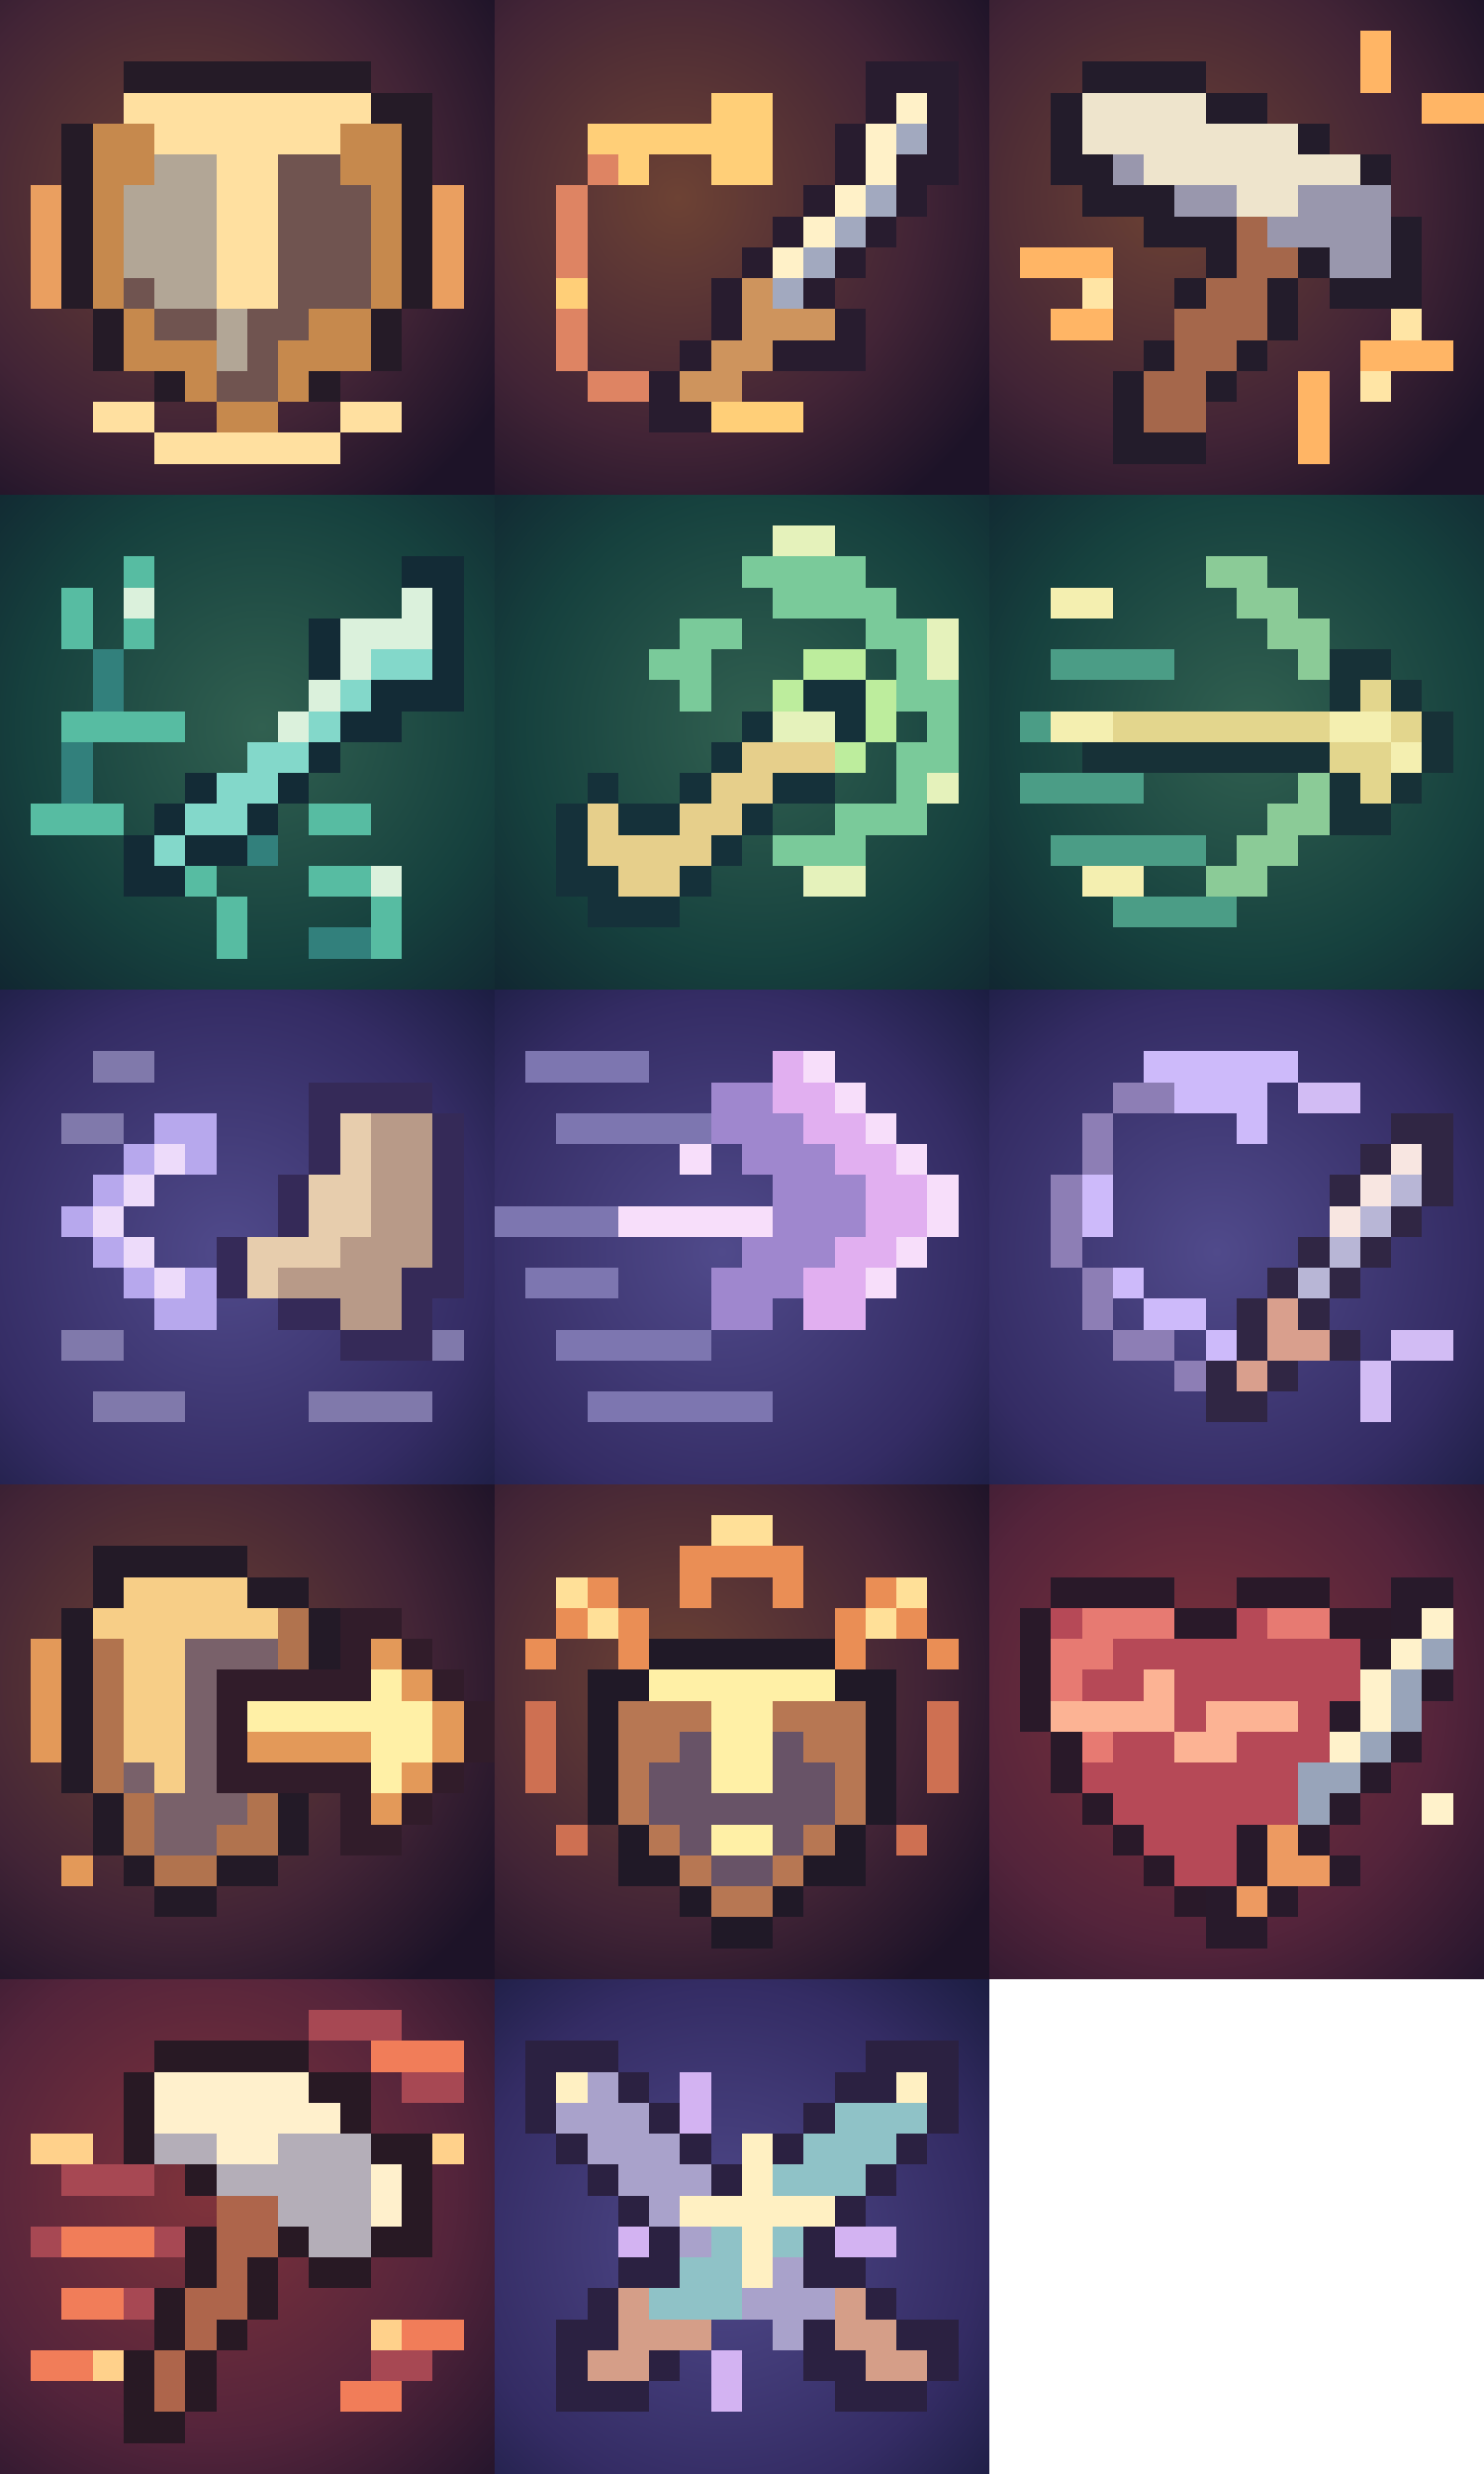
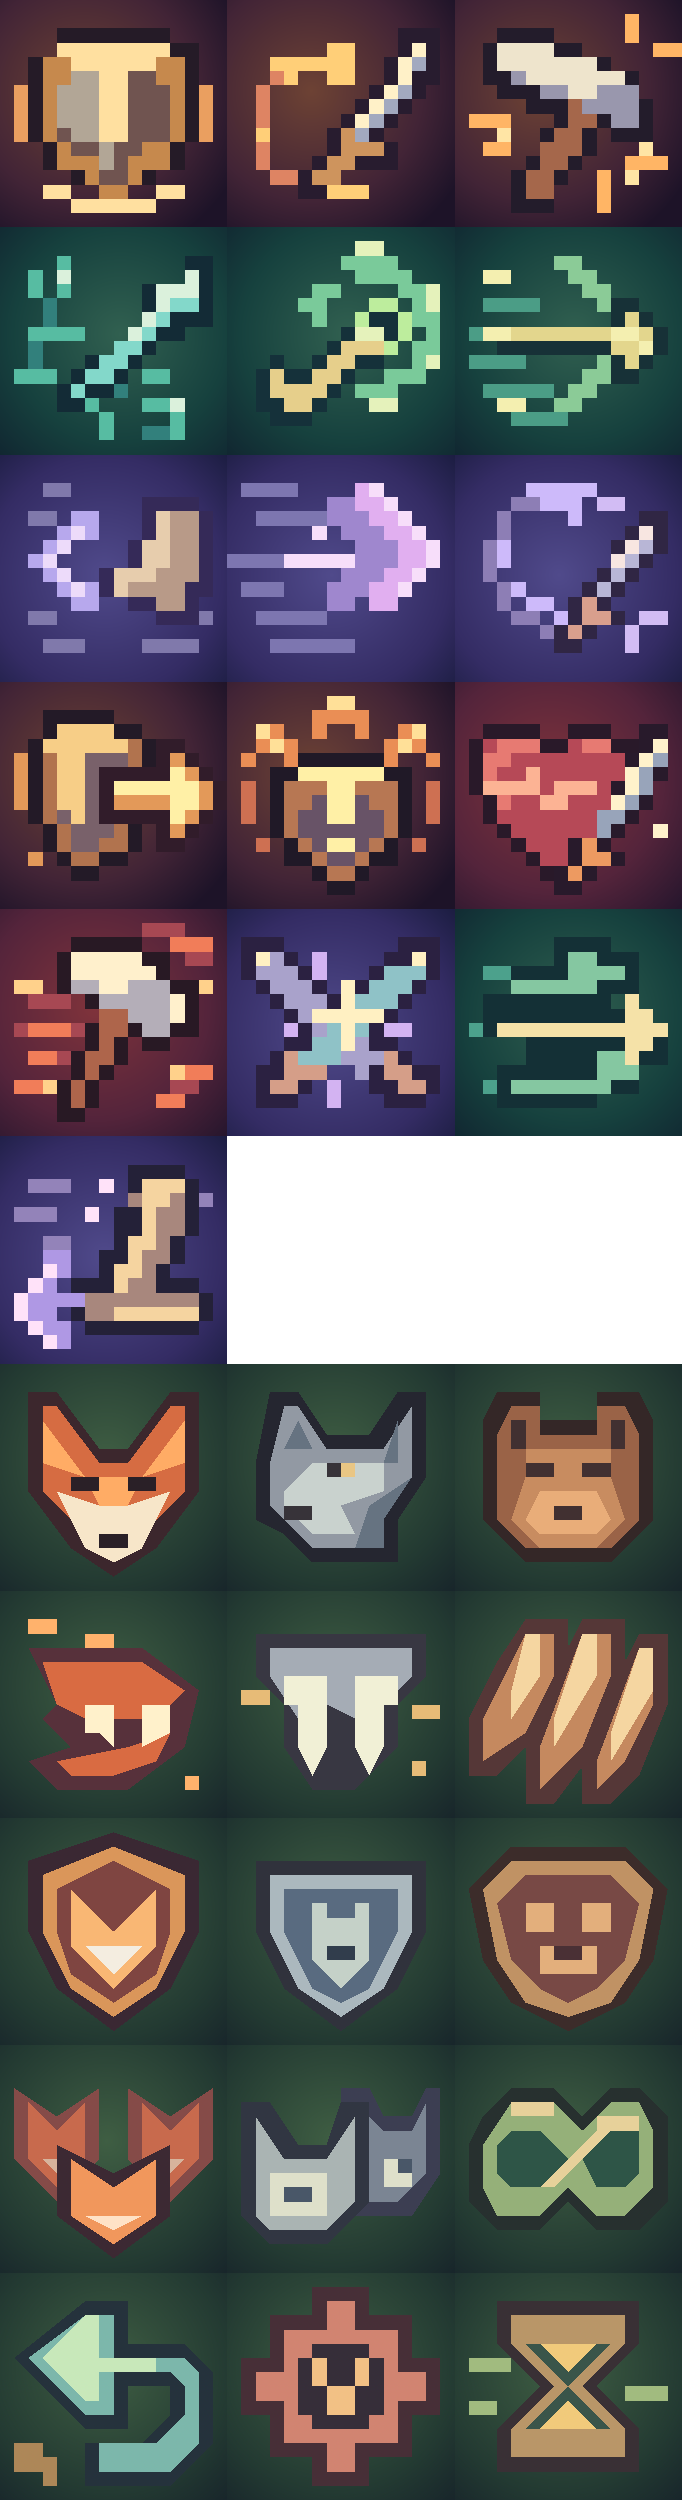
- <svg xmlns="http://www.w3.org/2000/svg" width="48" height="80" viewBox="0 0 48 80" shape-rendering="crispEdges">
+ <svg xmlns="http://www.w3.org/2000/svg" width="48" height="176" viewBox="0 0 48 176" shape-rendering="crispEdges">
  <defs>
    <radialGradient id="guard" cx="37%" cy="40%" r="76%">
      <stop stop-color="#6d4234" />
      <stop offset=".64" stop-color="#422436" />
      <stop offset="1" stop-color="#1d1328" />
    </radialGradient>
    <radialGradient id="bow" cx="53%" cy="47%" r="79%">
      <stop stop-color="#316050" />
      <stop offset=".60" stop-color="#16413e" />
      <stop offset="1" stop-color="#10232f" />
    </radialGradient>
    <radialGradient id="footwork" cx="46%" cy="53%" r="80%">
      <stop stop-color="#504a8b" />
      <stop offset=".65" stop-color="#342c64" />
      <stop offset="1" stop-color="#171a3b" />
    </radialGradient>
    <radialGradient id="rage" cx="42%" cy="43%" r="80%">
      <stop stop-color="#80333b" />
      <stop offset=".62" stop-color="#54243b" />
      <stop offset="1" stop-color="#27162d" />
+     </radialGradient>
+     <radialGradient id="companion" cx="47%" cy="42%" r="80%">
+       <stop stop-color="#3f5e43" />
+       <stop offset=".68" stop-color="#233a32" />
+       <stop offset="1" stop-color="#17242a" />
    </radialGradient>
  </defs>
  <g id="shield_brace">
    <rect width="16" height="16" fill="url(#guard)" />
    <path fill="#251b27" d="M4 2h8v1h2v7h-1v2h-2v1H9v2H7v-2H5v-1H3v-2H2V4h2z" />
    <path fill="#c6894d" d="M4 3h8v1h1v6h-1v2h-2v1H9v1H7v-1H6v-1H4v-2H3V4h1z" />
    <path fill="#705450" d="M5 5h6v1h1v4h-2v1H9v2H7v-2H5v-1H4V6h1z" />
    <path fill="#b2a696" d="M5 5h3v7H7v-2H5V9H4V6h1z" />
    <path fill="#ffe0a0" d="M4 3h8v1h-1v1H9v3H7V5H5V4H4zM7 8h2v2H7zM5 14h6v1H5zM3 13h2v1H3zM11 13h2v1h-2z" />
    <path fill="#ea9f60" d="M1 6h1v4H1zM14 6h1v4h-1z" />
  </g>
  <g id="counterattack" transform="translate(16 0)">
    <rect width="16" height="16" fill="url(#guard)" />
    <path fill="#de8463" d="M3 4h2v1H4v1H3v3H2V6h1zM2 10h1v2H2zM3 12h3v1H3zM5 13h4v1H5z" />
    <path fill="#ffcf78" d="M3 4h4v1H5v1H4V5H3zM7 3h2v3H7zM2 9h1v1H2zM6 13h4v1H6z" />
    <path fill="#281c2f" d="M12 2h3v4h-1v1h-1v1h-1v1h-1v1h1v2H9v-1H8v2H7v1H5v-2h1v-1h1V9h1V8h1V7h1V6h1V4h1z" />
    <path fill="#a2a9bf" d="M13 3h1v2h-1v2h-1v1h-1v1h-1v1H9V8h1V7h1V6h1V4h1z" />
    <path fill="#fff1c8" d="M13 3h1v1h-1v2h-1v1h-1v1h-1v1H9V8h1V7h1V6h1V4h1z" />
    <path fill="#ce945d" d="M8 9h1v1h2v1H9v1H8v1H6v-1h1v-1h1z" />
  </g>
  <g id="heavy_strike" transform="translate(32 0)">
    <rect width="16" height="16" fill="url(#guard)" />
    <path fill="#231c2b" d="M3 2h4v1h2v1h2v1h2v2h1v3h-3V9h-1v2H9v1H8v1H7v2H4v-3h1v-1h1V9h1V8H5V7H3V6H2V3h1z" />
    <path fill="#a5674b" d="M8 7h2v2H9v2H8v1H7v2H5v-2h1v-2h1V9h1z" />
    <path fill="#9997ad" d="M3 3h4v1h2v1h2v1h2v3h-2V8H9V7H6V6H4V5H3z" />
    <path fill="#eee4cc" d="M3 3h4v1h3v1h2v1h-2v1H8V6H5V5H3z" />
    <path fill="#ffb565" d="M12 1h1v2h-1zM14 3h2v1h-2zM1 8h3v1H1zM2 10h2v1H2zM10 12h1v3h-1zM12 11h3v1h-3z" />
    <path fill="#ffe5a5" d="M3 9h1v1H3zM12 12h1v1h-1zM13 10h1v1h-1z" />
  </g>
  <g id="slowing_shot" transform="translate(0 16)">
    <rect width="16" height="16" fill="url(#bow)" />
    <path fill="#57bca2" d="M2 3h1v2H2zM4 2h1v3H4zM2 7h4v1H2zM1 10h3v1H1zM4 12h3v1H4zM7 13h1v2H7zM10 10h2v1h-2zM10 12h3v1h-3zM12 13h1v2h-1z" />
    <path fill="#32807c" d="M3 5h1v2H3zM2 8h1v2H2zM7 11h2v1H7zM10 14h2v1h-2z" />
    <path fill="#132b36" d="M13 2h2v5h-2v1h-2v1h-1v1H9v1H8v1H6v1H4v-2h1v-1h1V9h2V8h1V7h1V4h3z" />
    <path fill="#83d8ca" d="M13 3h1v3h-2v1h-1v1h-1v1H9v1H8v1H6v1H5v-1h1v-1h1V9h1V8h1V7h1V6h1V5h2z" />
    <path fill="#dbf1dc" d="M11 4h2V3h1v2h-2v1h-1v1h-1v1H9V7h1V6h1zM4 3h1v1H4zM12 12h1v1h-1z" />
  </g>
  <g id="marking_shot" transform="translate(16 16)">
    <rect width="16" height="16" fill="url(#bow)" />
    <path fill="#7aca9a" d="M9 2h3v1h1v1h1v2h1v3h-1v2h-2v1H9v-1h2v-1h2V8h1V7h-1V5h-1V4H9V3H8V2zM6 4h2v1H7v2H6V6H5V5h1z" />
    <path fill="#bded9d" d="M10 5h2v1h1v2h-1v1h-2V8H9V6h1z" />
    <path fill="#15313a" d="M10 6h2v2h-2zM10 8h1v2H9v1H8v1H7v1H6v1H3v-1H2v-3h1V9h1v1h2V9h1V8h1V7h2z" />
    <path fill="#e6cf8b" d="M10 7h1v2H9v1H8v1H7v1H6v1H4v-1H3v-2h1v1h2v-1h1V9h1V8h2z" />
    <path fill="#e5f2bb" d="M9 7h2v1H9zM9 1h2v1H9zM14 4h1v2h-1zM14 9h1v1h-1zM10 12h2v1h-2z" />
  </g>
  <g id="quick_shot" transform="translate(32 16)">
    <rect width="16" height="16" fill="url(#bow)" />
    <path fill="#4b9d86" d="M2 5h4v1H2zM1 7h5v1H1zM1 9h4v1H1zM2 11h5v1H2zM4 13h4v1H4z" />
    <path fill="#8bcb97" d="M7 2h2v1H7zM8 3h2v1H8zM9 4h2v1H9zM10 5h2v1h-2zM10 9h2v1h-2zM9 10h2v1H9zM8 11h2v1H8zM7 12h2v1H7z" />
    <path fill="#173137" d="M11 5h2v1h1v1h1v2h-1v1h-1v1h-2V9H3V7h8z" />
    <path fill="#e3d68d" d="M12 6h1v1h1v2h-1v1h-1V9h-1V8H4V7h8z" />
    <path fill="#f4efb0" d="M11 7h2v1h1v1h-1V8h-2zM2 7h2v1H2zM2 3h2v1H2zM3 12h2v1H3z" />
  </g>
  <g id="disengage" transform="translate(0 32)">
    <rect width="16" height="16" fill="url(#footwork)" />
    <path fill="#8079ab" d="M3 2h2v1H3zM2 4h2v1H2zM2 11h2v1H2zM3 13h3v1H3zM11 11h4v1h-4zM10 13h4v1h-4z" />
    <path fill="#b7a8ed" d="M5 4h2v2H5v1H4v1h1v1h2v2H5v-1H4V9H3V8H2V7h1V6h1V5h1z" />
    <path fill="#352a58" d="M10 3h4v1h1v6h-1v2h-3v-1H9v-1H7V8h2V6h1z" />
    <path fill="#b89a88" d="M11 4h3v5h-1v2h-2v-1H9V9H8V8h3z" />
    <path fill="#e7cdad" d="M11 4h1v4h-1v1H9v1H8V8h2V6h1z" />
    <path fill="#eddbfa" d="M5 5h1v1H5v1H4v1H3V7h1V6h1zM4 8h1v1H4zM5 9h1v1H5z" />
  </g>
  <g id="dash" transform="translate(16 32)">
    <rect width="16" height="16" fill="url(#footwork)" />
    <path fill="#7d76b0" d="M1 2h4v1H1zM2 4h5v1H2zM0 7h4v1H0zM1 9h3v1H1zM2 11h5v1H2zM3 13h6v1H3z" />
    <path fill="#e1aff0" d="M9 2h2v1h1v1h1v1h1v1h1v2h-1v1h-1v1h-1v1h-2V9h1V8h1V6h-1V5h-1V4H9z" />
    <path fill="#9f87ce" d="M8 3h1v1h1v1h1v1h1v2h-1v1h-1v1H9v1H7V9h1V8h1V6H8V5H7V3z" />
    <path fill="#f7defa" d="M10 2h1v1h1v1h1v1h1v1h1v2h-1v1h-1v1h-1V9h1V8h1V6h-1V5h-1V4h-1V3h-1zM4 7h5v1H4zM6 5h1v1H6z" />
  </g>
  <g id="flank_strike" transform="translate(32 32)">
    <rect width="16" height="16" fill="url(#footwork)" />
    <path fill="#8d7eb5" d="M4 3h3v1H4zM3 4h1v2H3zM2 6h1v3H2zM3 9h1v2H3zM4 11h2v1H4zM6 12h2v1H6z" />
    <path fill="#cdbafa" d="M6 2h4v1H9v2H8V4H6V3H5V2zM3 6h1v2H3zM4 9h1v1H4zM5 10h2v1H5zM7 11h2v1H7z" />
    <path fill="#302644" d="M13 4h2v3h-1v1h-1v1h-1v1h-1v1h1v1h-2v1H9v1H7v-2h1v-2h1V9h1V8h1V6h1V5h1z" />
    <path fill="#b8b6d6" d="M13 5h1v2h-1v1h-1v1h-1v1h-1V9h1V8h1V6h1z" />
    <path fill="#f8e6e1" d="M13 5h1v1h-1v1h-1v1h-1V7h1V6h1z" />
    <path fill="#d99f8d" d="M9 10h1v1h1v1H9v1H8v-1h1z" />
    <path fill="#d2bcf4" d="M13 11h2v1h-2zM12 12h1v2h-1zM10 3h2v1h-2z" />
  </g>
  <g id="shield_shove" transform="translate(0 48)">
    <rect width="16" height="16" fill="url(#guard)" />
    <path fill="#231a27" d="M3 2h5v1h2v1h1v6h-1v2H9v1H7v1H5v-1H4v-1H3v-2H2V4h1z" />
    <path fill="#b1734e" d="M3 4h1V3h4v1h2v6H9v2H7v1H5v-1H4v-2H3z" />
    <path fill="#79616a" d="M4 5h5v4H8v2H7v1H5v-2H4z" />
    <path fill="#f7ce87" d="M4 3h4v1h1v1H6v5H5V9H4V5H3V4h1z" />
    <path fill="#311c2a" d="M11 4h2v1h1v1h1v1h1v2h-1v1h-1v1h-1v1h-2v-2H7V6h4z" />
    <path fill="#e39959" d="M12 5h1v1h1v1h1v2h-1v1h-1v1h-1V9H8V7h4zM2 12h1v1H2zM1 5h1v4H1z" />
    <path fill="#fff0a6" d="M12 6h1v1h1v2h-1v1h-1V8H8V7h4z" />
  </g>
  <g id="wide_shield_shove" transform="translate(16 48)">
    <rect width="16" height="16" fill="url(#guard)" />
    <path fill="#ea8e55" d="M2 3h2v1h1v2H4V5H2zM12 3h2v2h-2v1h-1V4h1zM7 1h2v1h1v2H9V3H7v1H6V2h1zM1 5h1v1H1zM14 5h1v1h-1z" />
    <path fill="#ffe098" d="M2 3h1v1H2zM13 3h1v1h-1zM7 1h2v1H7zM3 4h1v1H3zM12 4h1v1h-1z" />
    <path fill="#201927" d="M5 5h6v1h2v5h-1v2h-2v1H9v1H7v-1H6v-1H4v-2H3V6h2z" />
    <path fill="#b77753" d="M5 6h6v1h1v4h-1v1h-1v1H9v1H7v-1H6v-1H5v-1H4V7h1z" />
    <path fill="#685367" d="M6 8h4v1h1v2h-1v1H9v1H7v-1H6v-1H5V9h1z" />
    <path fill="#fff0a6" d="M5 6h6v1H9v3H7V7H5zM7 11h2v1H7z" />
    <path fill="#ce7052" d="M1 7h1v3H1zM14 7h1v3h-1zM2 11h1v1H2zM13 11h1v1h-1z" />
  </g>
  <g id="last_stand" transform="translate(32 48)">
    <rect width="16" height="16" fill="url(#rage)" />
    <path fill="#291929" d="M2 3h4v1h2V3h3v1h2v5h-1v2h-2v1H9v1H8v1H6v-1H5v-1H4v-1H3v-1H2V8H1V4h1z" />
    <path fill="#b64957" d="M2 4h4v1h2V4h3v1h1v4h-1v2H9v1H8v1H6v-1H5v-1H4v-1H3V8H2z" />
    <path fill="#e77a72" d="M3 4h3v1H4v1H3v2H2V5h1zM9 4h2v1H9zM3 8h1v1H3z" />
    <path fill="#fcb394" d="M2 7h3V6h1v2h1V7h3v1H8v1H6V8H2z" />
    <path fill="#281a2b" d="M13 3h2v4h-1v2h-1v1h-1v1h-1v1h1v1h-2v1H9v1H7v-2h1v-2h2V9h1V7h1V5h1z" />
    <path fill="#98a4ba" d="M14 4h1v2h-1v2h-1v1h-1v1h-1v1h-1V9h1V8h1V6h1V5h1z" />
    <path fill="#fff2cb" d="M14 4h1v1h-1v1h-1v2h-1v1h-1V8h1V6h1V5h1zM14 10h1v1h-1z" />
    <path fill="#ed9a61" d="M9 11h1v1h1v1H9v1H8v-1h1z" />
  </g>
  <g id="offensive_stance" transform="translate(0 64)">
    <rect width="16" height="16" fill="url(#rage)" />
    <path fill="#a74853" d="M2 6h3v1H2zM1 8h5v1H1zM2 10h5v1H2zM10 1h3v1h-3zM13 3h2v1h-2zM12 12h2v1h-2z" />
    <path fill="#f17d59" d="M2 8h3v1H2zM2 10h2v1H2zM1 12h3v1H1zM12 2h3v1h-3zM13 11h2v1h-2zM11 13h2v1h-2z" />
    <path fill="#281924" d="M5 2h5v1h2v2h2v4h-2v1h-2V9H9v2H8v1H7v2H6v1H4v-3h1v-2h1V8h1V7H6V6H4V3h1z" />
    <path fill="#ae654b" d="M7 7h2v2H8v2H7v1H6v2H5v-2h1v-2h1z" />
    <path fill="#b4aeb8" d="M5 3h5v1h1v1h1v1h1v2h-1v1h-2V8H9V7H7V6H5z" />
    <path fill="#fff0cc" d="M5 3h5v1h1v1H9v1H7V5H5zM12 6h1v2h-1z" />
    <path fill="#ffd18b" d="M1 5h2v1H1zM14 5h1v1h-1zM3 12h1v1H3zM12 11h1v1h-1z" />
  </g>
  <g id="duelist_parry" transform="translate(16 64)">
    <rect width="16" height="16" fill="url(#footwork)" />
    <path fill="#2b2141" d="M2 2h2v1h1v1h1v1h1v1h2V5h1V4h1V3h1V2h3v3h-1v1h-1v1h-1v1h-1v1h1v1h1v1h2v2h-1v1h-3v-1h-1v-1H9v-1H7v1H6v1H5v1H2v-3h1v-1h1V9h1V8H4V7H3V6H2V5H1V2z" />
    <path fill="#a9a2cb" d="M2 3h2v1h1v1h1v1h1v1h1v1h1v1h1v1h1v1h-1v1H9v-1H8v-1H7V9H6V8H5V7H4V6H3V5H2z" />
    <path fill="#8fc2c7" d="M13 3h1v2h-1v1h-1v1h-1v1h-1v1H9v1H8v1H7v1H5v-2h1V9h1V8h1V7h1V6h1V5h1V4h2z" />
    <path fill="#fff0c2" d="M8 5h1v2h2v1H9v2H8V8H6V7h2zM13 3h1v1h-1zM2 3h1v1H2z" />
    <path fill="#d59e88" d="M4 10h1v1h2v1H5v1H3v-1h1zM11 10h1v1h1v1h1v1h-2v-1h-1z" />
    <path fill="#d3b3f2" d="M6 3h1v2H6zM11 8h2v1h-2zM4 8h1v1H4zM7 12h1v2H7z" />
  </g>
+   <g id="triple_shot" transform="translate(32 64)">
+     <rect width="16" height="16" fill="url(#bow)" />
+     <path fill="#143036" d="M7 2h4v1h2v3h-2v1h3v1h1v3h-2v2h-3v1H3v-3h2v-2H2V6h2V4h3z" />
+     <path fill="#85c7a1" d="M8 3h2v1h2v1h-2v1H4V5h4zM10 10h2v1h1v1h-2v1H4v-1h6z" />
+     <path fill="#f5e2a8" d="M12 6h1v1h1v1h1v1h-1v1h-1v1h-1V9H3V8h9z" />
+     <path fill="#4ca18c" d="M2 4h2v1H2zM1 8h1v1H1zM2 12h1v1H2z" />
+   </g>
+   <g id="duelist_sidestep" transform="translate(0 80)">
+     <rect width="16" height="16" fill="url(#footwork)" />
+     <path fill="#9383b9" d="M2 3h3v1H2zM1 5h3v1H1zM3 7h2v1H3zM11 2h2v1h-2zM13 4h2v1h-2z" />
+     <path fill="#242138" d="M9 2h4v1h1v4h-1v2h-1v1h2v1h1v2h-1v1H6v-1H5v-3h2V8h1V5h1z" />
+     <path fill="#a8877d" d="M9 4h1V3h3v4h-1v2h-1v2h3v2H6v-2h2V9h1V7h1V5H9z" />
+     <path fill="#f5d4a0" d="M10 3h3v1h-1v1h-1v3h-1v2H9v1H8V9h1V7h1zM8 12h6v1H8z" />
+     <path fill="#af98e4" d="M3 8h2v2H4v1h2v1H4v1h1v2H3v-1H2v-1H1v-2h1v-1h1z" />
+     <path fill="#ffe2f9" d="M3 9h1v1H3v1H2v2H1v-2h1v-1h1zM2 13h1v1H2zM3 14h1v1H3zM6 5h1v1H6zM7 3h1v1H7z" />
+   </g>
+   <g id="beastmaster_fox" transform="translate(0 96)">
+     <rect width="16" height="16" fill="url(#companion)" />
+     <path fill="#3c272d" d="M2 2h2l3 4h2l3-4h2v7l-3 4-3 2-3-2-3-4z" />
+     <path fill="#d66c42" d="M3 3h1l3 4h2l3-4h1v6l-3 3H6L3 9z" />
+     <path fill="#ffac65" d="M3 4l3 4-3-1zm10 0v3l-3 1zM6 8h4l-1 2H7z" />
+     <path fill="#f7e6c9" d="M4 9l3 1h2l3-1-2 4-2 1-2-1z" />
+     <path fill="#2a2027" d="M5 8h2v1H5zm4 0h2v1H9zm-2 4h2v1H7z" />
+   </g>
+   <g id="beastmaster_wolf" transform="translate(16 96)">
+     <rect width="16" height="16" fill="url(#companion)" />
+     <path fill="#252630" d="M3 2h2l2 3h3l2-3h2v6l-2 3v3H6l-2-2-2-1V7z" />
+     <path fill="#9299a3" d="M4 3h1l2 3h4l2-3v5l-2 3v2H6l-3-3V7z" />
+     <path fill="#c9d2ce" d="M6 7h5v2l-3 1 1 2H6l-2-2V9z" />
+     <path fill="#667381" d="M5 4l1 2H4zm7 0v3h-1zM13 8l-2 3v2H9l1-3z" />
+     <path fill="#373339" d="M7 7h2v1H7zm-3 3h2v1H4z" />
+     <path fill="#e9c684" d="M8 7h1v1H8z" />
+   </g>
+   <g id="beastmaster_bear" transform="translate(32 96)">
+     <rect width="16" height="16" fill="url(#companion)" />
+     <path fill="#342727" d="M3 2h3v2h4V2h3l1 2v7l-3 3H5l-3-3V4z" />
+     <path fill="#9a6347" d="M4 3h2v2h4V3h2l1 2v6l-2 2H5l-2-2V5z" />
+     <path fill="#c88c60" d="M5 6h6v2l1 3-2 2H6l-2-2 1-3z" />
+     <path fill="#e9ad79" d="M6 9h4l1 2-1 1H6l-1-1z" />
+     <path fill="#413031" d="M4 4h1v2H4zm7 0h1v2h-1zM5 7h2v1H5zm4 0h2v1H9zm-2 3h2v1H7z" />
+   </g>
+   <g id="beastmaster_fox_damage" transform="translate(0 112)">
+     <rect width="16" height="16" fill="url(#companion)" />
+     <path fill="#57313b" d="M2 4h8l4 3-1 4-4 3H4l-2-2 3-1-2-2 1-1z" />
+     <path fill="#d96b42" d="M3 5h7l3 2-2 2H6L4 8zM4 12l5-1 3-1-1 2-3 1H5z" />
+     <path fill="#fff1cb" d="M6 8h2v3L7 10H6zm4 0h2v2l-2 1z" />
+     <path fill="#ffb26c" d="M2 2h2v1H2zm4 1h2v1H6zm7 10h1v1h-1z" />
+   </g>
+   <g id="beastmaster_wolf_damage" transform="translate(16 112)">
+     <rect width="16" height="16" fill="url(#companion)" />
+     <path fill="#383742" d="M2 3h12v3l-2 2v3l-3 3H6l-2-3V8L2 6z" />
+     <path fill="#a5acb5" d="M3 4h10v2l-2 2-2 1-2-1-2 1-2-3z" />
+     <path fill="#f1f0d6" d="M4 6h3v5l-1 2-1-2V8H4zm5 0h3v2h-1v3l-1 2-1-2z" />
+     <path fill="#e7bb77" d="M1 7h2v1H1zm12 1h2v1h-2zm0 4h1v1h-1z" />
+   </g>
+   <g id="beastmaster_bear_damage" transform="translate(32 112)">
+     <rect width="16" height="16" fill="url(#companion)" />
+     <path fill="#553737" d="M5 2h3v4l-2 4-3 3H1V9l2-4zm4 0h3v4l-2 5-3 4H5v-4l2-5zm4 1h2v5l-2 5-2 2H9v-3l2-5z" />
+     <path fill="#c5895f" d="M5 3h2v3l-2 4-3 2V9zm4 0h2v3l-2 5-3 3v-3zm4 1h1v4l-2 4-2 2v-2z" />
+     <path fill="#f5d6a1" d="M5 3h1v3L4 9V7zm4 0h1v3L7 11V9zm4 1h1v3l-3 5v-2z" />
+   </g>
+   <g id="beastmaster_fox_protection" transform="translate(0 128)">
+     <rect width="16" height="16" fill="url(#companion)" />
+     <path fill="#3a2833" d="M2 3l6-2 6 2v5l-2 4-4 3-4-3-2-4z" />
+     <path fill="#da965a" d="M3 4l5-2 5 2v4l-2 4-3 2-3-2-2-4z" />
+     <path fill="#7f4541" d="M4 5l4-2 4 2v3l-1 3-3 2-3-2-1-3z" />
+     <path fill="#f9b774" d="M5 5l3 3 3-3v4l-3 3-3-3z" />
+     <path fill="#f4ede0" d="M6 9h4l-2 2z" />
+   </g>
+   <g id="beastmaster_wolf_protection" transform="translate(16 128)">
+     <rect width="16" height="16" fill="url(#companion)" />
+     <path fill="#30323c" d="M2 3h12v5l-2 4-4 3-4-3-2-4z" />
+     <path fill="#abb8be" d="M3 4h10v4l-2 4-3 2-3-2-2-4z" />
+     <path fill="#596b80" d="M4 5h8v3l-2 4-2 1-2-1-2-4z" />
+     <path fill="#c5d1c8" d="M6 6h1v1h2V6h1v4l-2 2-2-2z" />
+     <path fill="#313d4c" d="M7 9h2v1H7z" />
+   </g>
+   <g id="beastmaster_bear_protection" transform="translate(32 128)">
+     <rect width="16" height="16" fill="url(#companion)" />
+     <path fill="#3c2c2a" d="M4 2h8l3 3-1 5-2 3-4 2-4-2-2-3-1-5z" />
+     <path fill="#c09264" d="M4 3h8l2 2-1 5-2 3-3 1-3-1-2-3-1-5z" />
+     <path fill="#784945" d="M5 4h6l2 2-1 4-2 2-2 1-2-1-2-2-1-4z" />
+     <path fill="#e3af7c" d="M5 6h2v2H5zm4 0h2v2H9zM6 9h4v2H6z" />
+     <path fill="#4a3035" d="M7 9h2v1H7z" />
+   </g>
+   <g id="beastmaster_fox_count" transform="translate(0 144)">
+     <rect width="16" height="16" fill="url(#companion)" />
+     <path fill="#854b48" d="M1 3l3 2 3-2v5L4 11 1 8zm8 0 3 2 3-2v5l-3 3-3-3z" />
+     <path fill="#c86a4d" d="M2 4l2 2 2-2v4l-2 2-2-2zm8 0 2 2 2-2v4l-2 2-2-2z" />
+     <path fill="#d7b39c" d="M3 8h2l-1 1zm8 0h2l-1 1z" />
+     <path fill="#3c2933" d="M4 7l4 2 4-2v5l-4 3-4-3z" />
+     <path fill="#f1975c" d="M5 8l3 2 3-2v4l-3 2-3-2z" />
+     <path fill="#ffe2c6" d="M6 12h4l-2 1z" />
+   </g>
+   <g id="beastmaster_wolf_count" transform="translate(16 144)">
+     <rect width="16" height="16" fill="url(#companion)" />
+     <path fill="#3c3e52" d="M8 3h2l1 2h2l1-2h1v6l-2 3H9L8 9z" />
+     <path fill="#7b8593" d="M9 4l2 2h2l1-2v5l-2 2h-2L9 9z" />
+     <path fill="#313642" d="M1 4h2l2 3h2l1-3h2v7l-3 3H3l-2-2z" />
+     <path fill="#aab4b3" d="M2 5l2 3h3l2-3v6l-2 2H3l-1-1z" />
+     <path fill="#dee0ca" d="M3 9h4v3H3zM11 8h2v2h-2z" />
+     <path fill="#495768" d="M4 10h2v1H4zm8-2h1v1h-1z" />
+   </g>
+   <g id="beastmaster_persistence" transform="translate(32 144)">
+     <rect width="16" height="16" fill="url(#companion)" />
+     <path fill="#27302f" d="M2 5l2-2h3l2 2 2-2h2l2 2v6l-2 2h-3l-2-2-2 2H3l-2-2V7z" />
+     <path fill="#95b079" d="M2 7l2-3h3l2 2 2-2h2l1 2v4l-2 2h-2l-2-2-2 2H3l-1-2z" />
+     <path fill="#2e5547" d="M4 6h2l2 2-2 2H4L3 9V7zm7 0h2v3l-1 1h-2L9 8z" />
+     <path fill="#e7d19a" d="M4 4h3v1H4zm6 1h3v1h-3zM6 10l5-5h1l-5 5z" />
+   </g>
+   <g id="beastmaster_recall" transform="translate(0 160)">
+     <rect width="16" height="16" fill="url(#companion)" />
+     <path fill="#25323c" d="M6 2h3v3h4l2 2v5l-3 3H6v-3h4l2-2V8H9v3H6L1 6z" />
+     <path fill="#7cb7ab" d="M6 3h2v3h5l1 1v5l-2 2H7v-2h4l2-2V8l-1-1H8v3H6L2 6z" />
+     <path fill="#c8e8ba" d="M6 3h1v3h4v1H7v2H6L3 6z" />
+     <path fill="#ad8758" d="M1 12h2v2H1zm2 1h1v2H3z" />
+   </g>
+   <g id="beastmaster_focus_attack" transform="translate(16 160)">
+     <rect width="16" height="16" fill="url(#companion)" />
+     <path fill="#472f37" d="M6 1h4v2h3v3h2v4h-2v3h-3v2H6v-2H3v-3H1V6h2V3h3z" />
+     <path fill="#d18471" d="M7 2h2v2h3v3h2v2h-2v3H9v2H7v-2H4V9H2V7h2V4h3z" />
+     <path fill="#362e39" d="M6 5h4v1h1v4h-1v1H6v-1H5V6h1z" />
+     <path fill="#f2c185" d="M6 6h1v2H6zm3 0h1v2H9zM7 8h2v2H7z" />
+   </g>
+   <g id="beastmaster_cooldown" transform="translate(32 160)">
+     <rect width="16" height="16" fill="url(#companion)" />
+     <path fill="#393035" d="M3 2h10v3l-2 2-1 1 1 1 2 2v3H3v-3l2-2 1-1-1-1-2-2z" />
+     <path fill="#b99668" d="M4 3h8v2l-3 3 3 3v2H4v-2l3-3-3-3z" />
+     <path fill="#3a554a" d="M5 5h6L8 8l3 3H5l3-3z" />
+     <path fill="#f1ca7b" d="M6 5h4L8 7zm2 4 2 2H6z" />
+     <path fill="#a1bb7f" d="M1 6h3v1H1zm11 2h3v1h-3zM1 9h2v1H1z" />
+   </g>
</svg>
